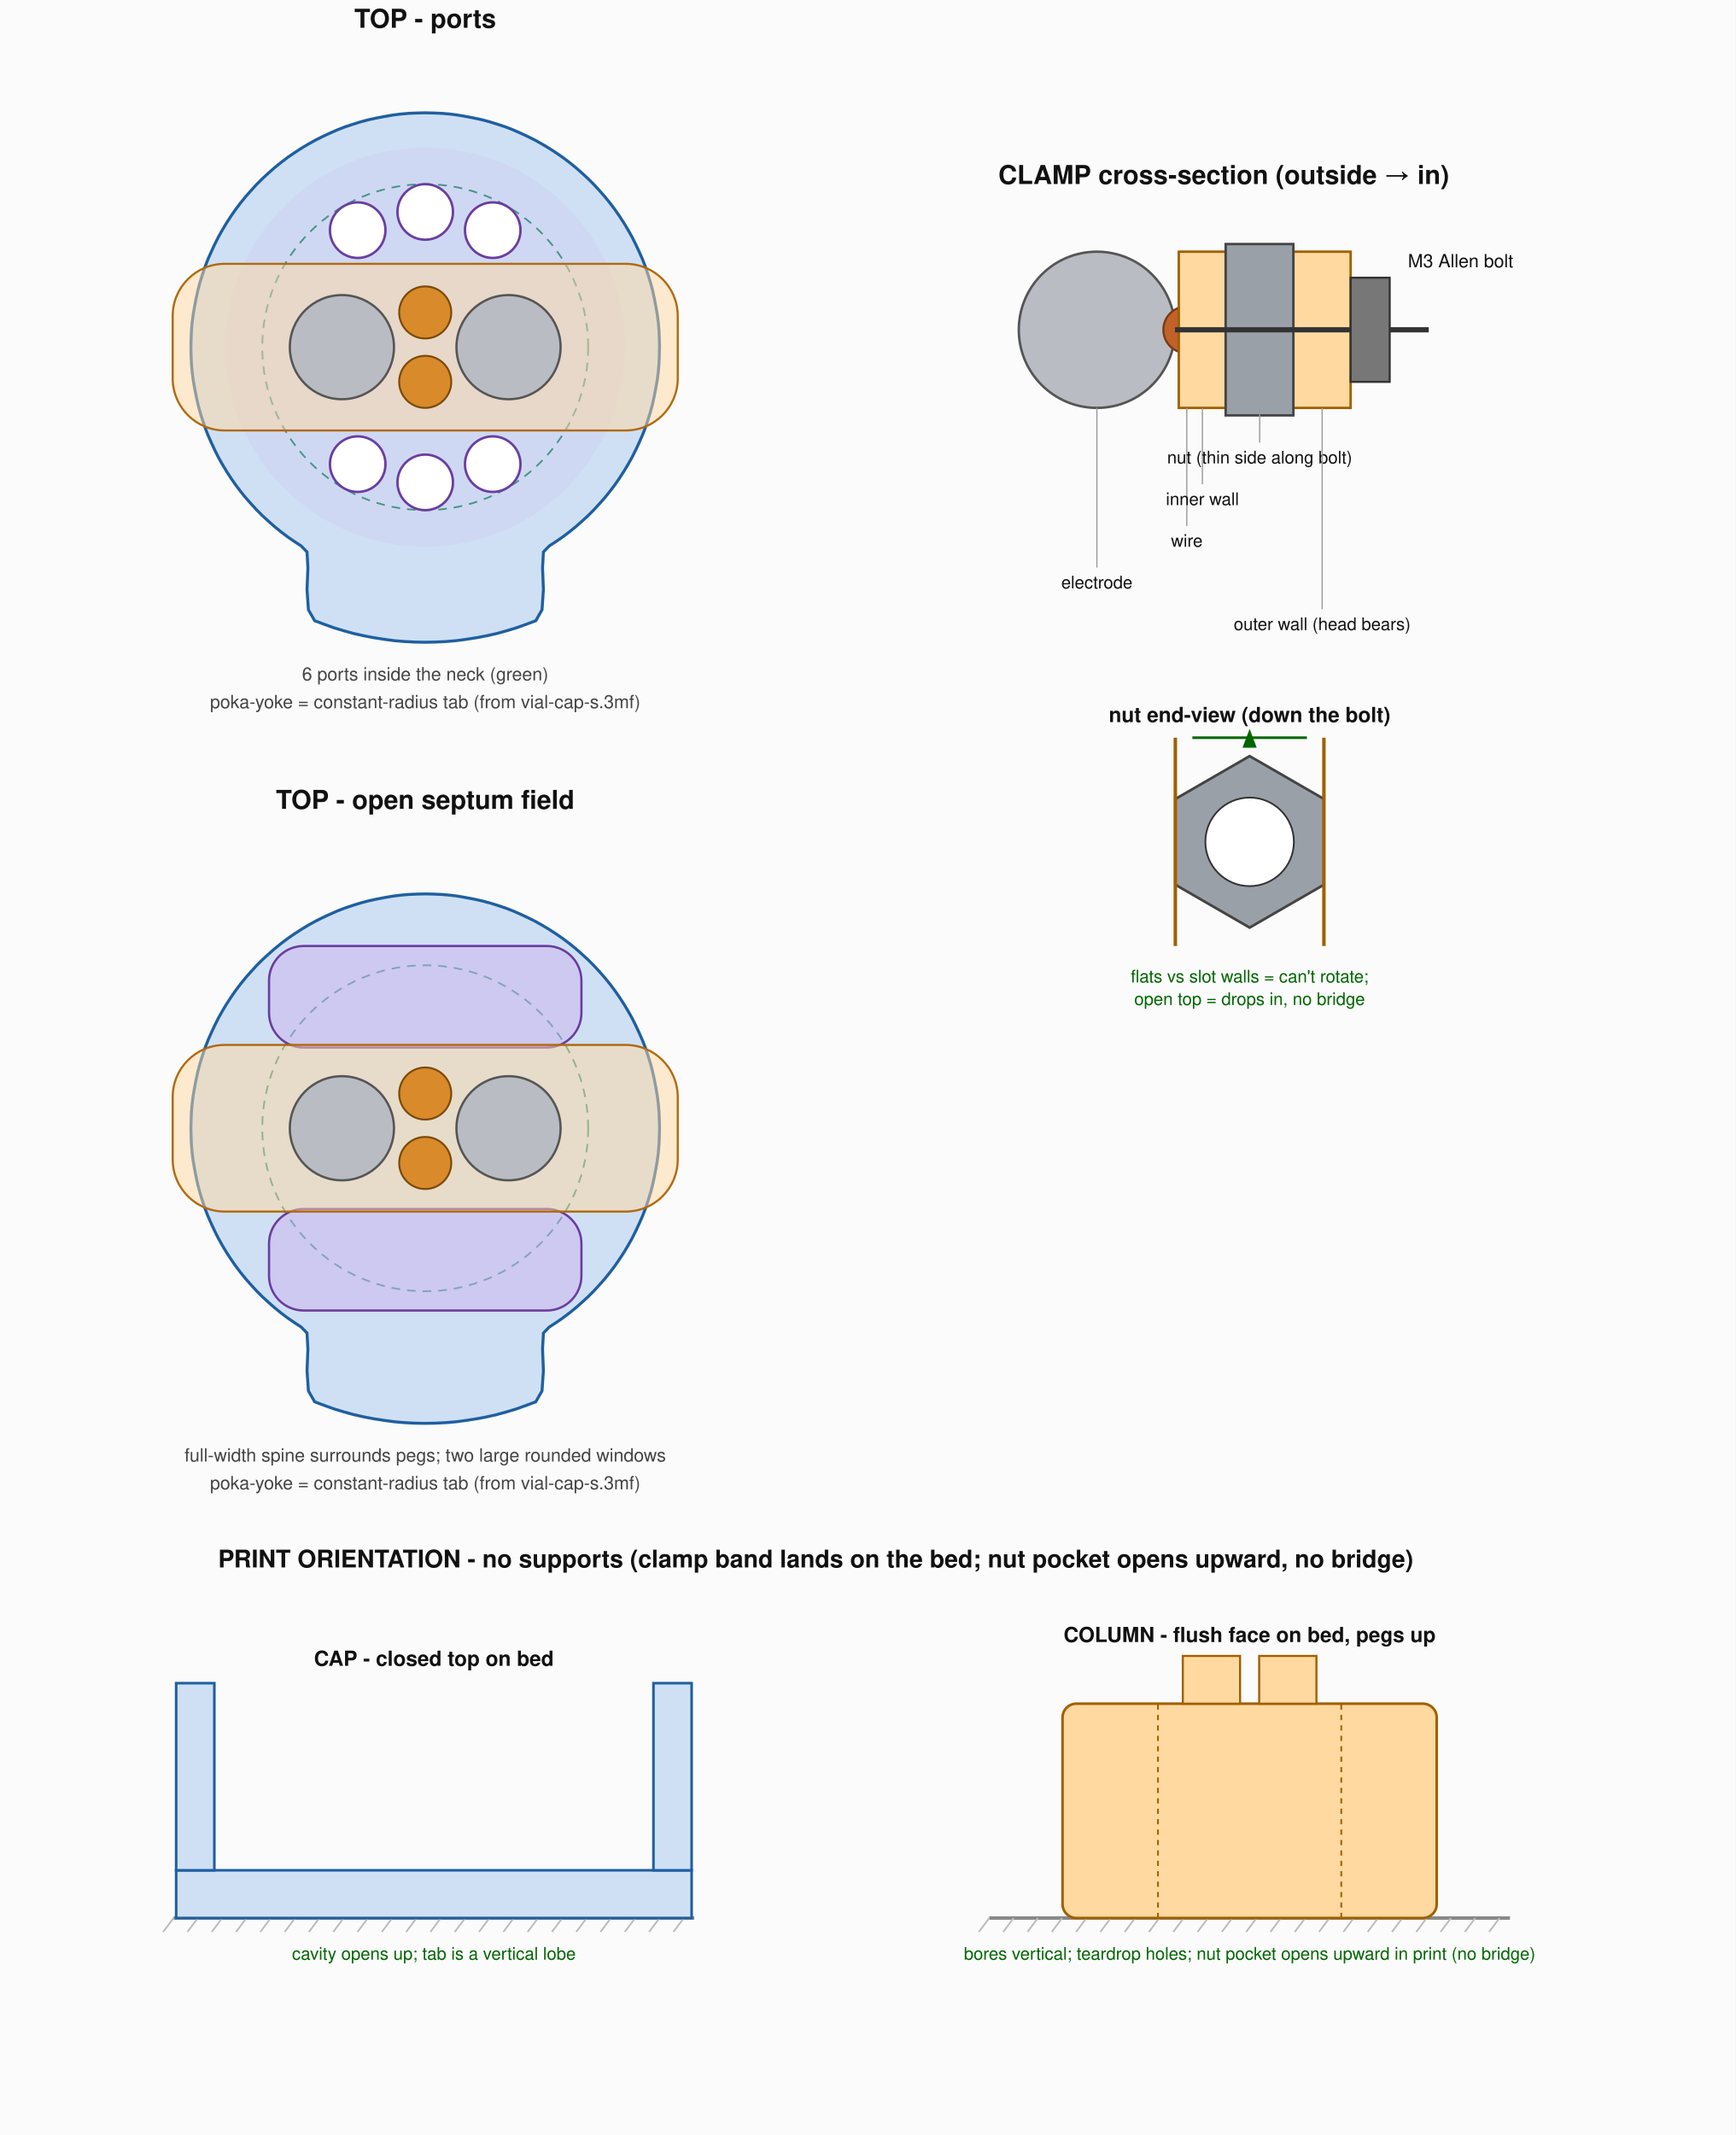
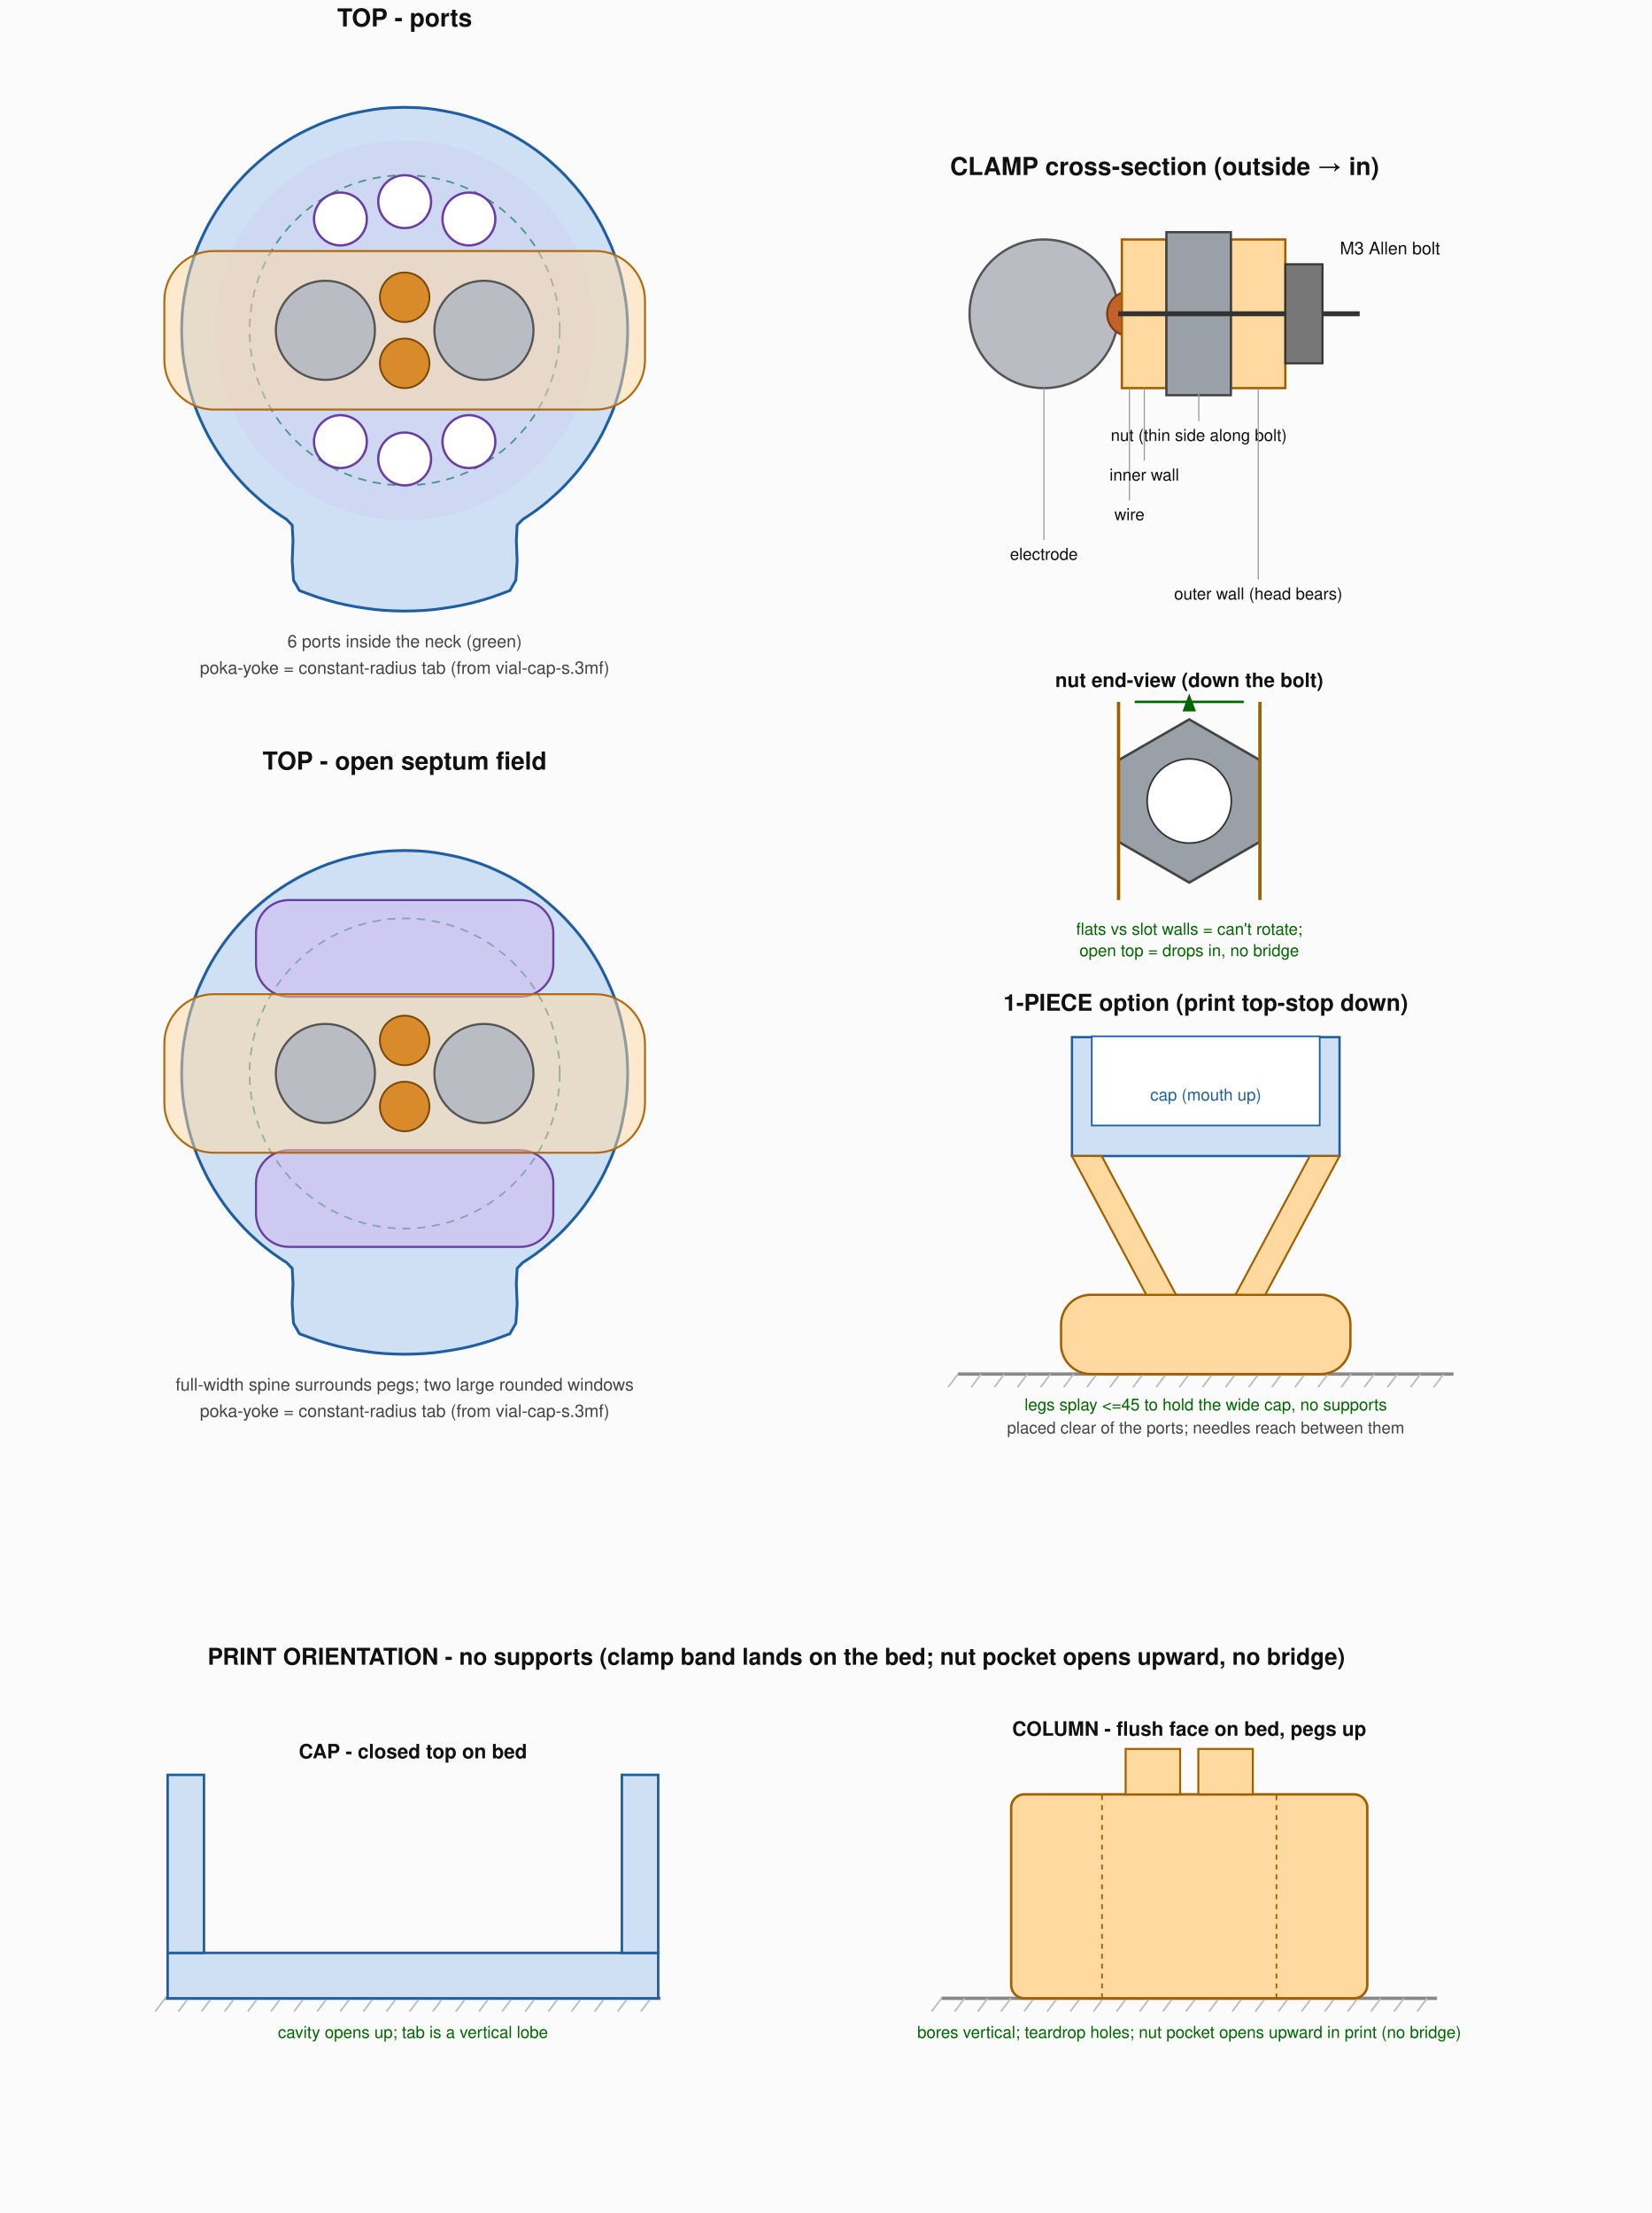
- <svg xmlns="http://www.w3.org/2000/svg" width="1000" height="1230" viewBox="0 0 1000 1230">
-   <rect width="1000" height="1230" fill="#fbfbfb" />
+ <svg xmlns="http://www.w3.org/2000/svg" width="1000" height="1340" viewBox="0 0 1000 1340">
+   <rect width="1000" height="1340" fill="#fbfbfb" />
  <text x="245.0" y="16.0" font-family="Helvetica,Arial" font-size="15" text-anchor="middle" fill="#111" font-weight="bold">TOP - ports</text>
  <polygon points="380.0,200.0 379.9,195.3 379.7,190.6 379.3,185.9 378.7,181.2 377.9,176.6 377.0,171.9 376.0,167.3 374.8,162.8 373.4,158.3 371.9,153.8 370.2,149.4 368.3,145.1 366.3,140.8 364.2,136.6 361.9,132.5 359.5,128.5 356.9,124.5 354.2,120.6 351.4,116.9 348.4,113.2 345.3,109.7 342.1,106.2 338.8,102.9 335.3,99.7 331.8,96.6 328.1,93.6 324.4,90.8 320.5,88.1 316.5,85.5 312.5,83.1 308.4,80.8 304.2,78.7 299.9,76.7 295.6,74.8 291.2,73.1 286.7,71.6 282.2,70.2 277.7,69.0 273.1,68.0 268.4,67.1 263.8,66.3 259.1,65.7 254.4,65.3 249.7,65.1 245.0,65.0 240.3,65.1 235.6,65.3 230.9,65.7 226.2,66.3 221.6,67.1 216.9,68.0 212.3,69.0 207.8,70.2 203.3,71.6 198.8,73.1 194.4,74.8 190.1,76.7 185.8,78.7 181.6,80.8 177.5,83.1 173.5,85.5 169.5,88.1 165.6,90.8 161.9,93.6 158.2,96.6 154.7,99.7 151.2,102.9 147.9,106.2 144.7,109.7 141.6,113.2 138.6,116.9 135.8,120.6 133.1,124.5 130.5,128.5 128.1,132.5 125.8,136.6 123.7,140.8 121.7,145.1 119.8,149.4 118.1,153.8 116.6,158.3 115.2,162.8 114.0,167.3 113.0,171.9 112.1,176.6 111.3,181.2 110.7,185.9 110.3,190.6 110.1,195.3 110.0,200.0 110.1,204.7 110.3,209.4 110.7,214.1 111.3,218.8 112.1,223.4 113.0,228.1 114.0,232.7 115.2,237.2 116.6,241.7 118.1,246.2 119.8,250.6 121.7,254.9 123.7,259.2 125.8,263.4 128.1,267.5 130.5,271.5 133.1,275.5 135.8,279.4 138.6,283.1 141.6,286.8 144.7,290.3 147.9,293.8 151.2,297.1 154.7,300.3 158.2,303.4 161.9,306.4 165.6,309.2 169.5,311.9 173.5,314.5 176.9,318.0 177.4,327.2 176.9,339.7 177.7,351.3 181.3,357.6 186.9,359.7 192.5,361.7 198.1,363.4 203.9,365.0 209.7,366.3 215.5,367.4 221.3,368.3 227.2,369.1 233.1,369.6 239.1,369.9 245.0,370.0 250.9,369.9 256.9,369.6 262.8,369.1 268.7,368.3 274.5,367.4 280.3,366.3 286.1,365.0 291.9,363.4 297.5,361.7 303.1,359.7 308.7,357.6 312.3,351.3 313.1,339.7 312.6,327.2 313.1,318.0 316.5,314.5 320.5,311.9 324.4,309.2 328.1,306.4 331.8,303.4 335.3,300.3 338.8,297.1 342.1,293.8 345.3,290.3 348.4,286.8 351.4,283.1 354.2,279.4 356.9,275.5 359.5,271.5 361.9,267.5 364.2,263.4 366.3,259.2 368.3,254.9 370.2,250.6 371.9,246.2 373.4,241.7 374.8,237.2 376.0,232.7 377.0,228.1 377.9,223.4 378.7,218.8 379.3,214.1 379.7,209.4 379.9,204.7" fill="#cfe0f5" fill-opacity="1" stroke="#1f5fa0" stroke-width="1.7" />
  <circle cx="245.0" cy="200.0" r="93.9" fill="none" fill-opacity="1" stroke="#2a8f72" stroke-width="1" stroke-dasharray="5 4" />
  <circle cx="245.0" cy="200.0" r="115.0" fill="#cdb6ec" fill-opacity="0.18" stroke="none" stroke-width="1.5" />
  <rect x="99.5" y="152.0" width="291.0" height="96.0" rx="30.0" fill="#ffd9a0" fill-opacity="0.5" stroke="#b06a10" stroke-width="1.2" />
  <circle cx="283.9" cy="132.6" r="16.0" fill="#fff" fill-opacity="1" stroke="#6a3da0" stroke-width="1.4" />
  <circle cx="245.0" cy="122.1" r="16.0" fill="#fff" fill-opacity="1" stroke="#6a3da0" stroke-width="1.4" />
  <circle cx="206.1" cy="132.6" r="16.0" fill="#fff" fill-opacity="1" stroke="#6a3da0" stroke-width="1.4" />
  <circle cx="206.1" cy="267.4" r="16.0" fill="#fff" fill-opacity="1" stroke="#6a3da0" stroke-width="1.4" />
  <circle cx="245.0" cy="277.9" r="16.0" fill="#fff" fill-opacity="1" stroke="#6a3da0" stroke-width="1.4" />
  <circle cx="283.9" cy="267.4" r="16.0" fill="#fff" fill-opacity="1" stroke="#6a3da0" stroke-width="1.4" />
  <circle cx="197.0" cy="200.0" r="30.0" fill="#b9bcc2" fill-opacity="1" stroke="#555" stroke-width="1.3" />
  <circle cx="293.0" cy="200.0" r="30.0" fill="#b9bcc2" fill-opacity="1" stroke="#555" stroke-width="1.3" />
  <circle cx="245.0" cy="180.0" r="15.0" fill="#d98a2b" fill-opacity="1" stroke="#7a4a08" stroke-width="1.1" />
  <circle cx="245.0" cy="220.0" r="15.0" fill="#d98a2b" fill-opacity="1" stroke="#7a4a08" stroke-width="1.1" />
  <text x="245.0" y="392.0" font-family="Helvetica,Arial" font-size="10.5" text-anchor="middle" fill="#444" font-weight="normal">6 ports inside the neck (green)</text>
  <text x="245.0" y="408.0" font-family="Helvetica,Arial" font-size="10.5" text-anchor="middle" fill="#444" font-weight="normal">poka-yoke = constant-radius tab (from vial-cap-s.3mf)</text>
  <text x="245.0" y="466.0" font-family="Helvetica,Arial" font-size="15" text-anchor="middle" fill="#111" font-weight="bold">TOP - open septum field</text>
  <polygon points="380.0,650.0 379.9,645.3 379.7,640.6 379.3,635.9 378.7,631.2 377.9,626.6 377.0,621.9 376.0,617.3 374.8,612.8 373.4,608.3 371.9,603.8 370.2,599.4 368.3,595.1 366.3,590.8 364.2,586.6 361.9,582.5 359.5,578.5 356.9,574.5 354.2,570.6 351.4,566.9 348.4,563.2 345.3,559.7 342.1,556.2 338.8,552.9 335.3,549.7 331.8,546.6 328.1,543.6 324.4,540.8 320.5,538.1 316.5,535.5 312.5,533.1 308.4,530.8 304.2,528.7 299.9,526.7 295.6,524.8 291.2,523.1 286.7,521.6 282.2,520.2 277.7,519.0 273.1,518.0 268.4,517.1 263.8,516.3 259.1,515.7 254.4,515.3 249.7,515.1 245.0,515.0 240.3,515.1 235.6,515.3 230.9,515.7 226.2,516.3 221.6,517.1 216.9,518.0 212.3,519.0 207.8,520.2 203.3,521.6 198.8,523.1 194.4,524.8 190.1,526.7 185.8,528.7 181.6,530.8 177.5,533.1 173.5,535.5 169.5,538.1 165.6,540.8 161.9,543.6 158.2,546.6 154.7,549.7 151.2,552.9 147.9,556.2 144.7,559.7 141.6,563.2 138.6,566.9 135.8,570.6 133.1,574.5 130.5,578.5 128.1,582.5 125.8,586.6 123.7,590.8 121.7,595.1 119.8,599.4 118.1,603.8 116.6,608.3 115.2,612.8 114.0,617.3 113.0,621.9 112.1,626.6 111.3,631.2 110.7,635.9 110.3,640.6 110.1,645.3 110.0,650.0 110.1,654.7 110.3,659.4 110.7,664.1 111.3,668.8 112.1,673.4 113.0,678.1 114.0,682.7 115.2,687.2 116.6,691.7 118.1,696.2 119.8,700.6 121.7,704.9 123.7,709.2 125.8,713.4 128.1,717.5 130.5,721.5 133.1,725.5 135.8,729.4 138.6,733.1 141.6,736.8 144.7,740.3 147.9,743.8 151.2,747.1 154.7,750.3 158.2,753.4 161.9,756.4 165.6,759.2 169.5,761.9 173.5,764.5 176.9,768.0 177.4,777.2 176.9,789.7 177.7,801.3 181.3,807.6 186.9,809.7 192.5,811.7 198.1,813.4 203.9,815.0 209.7,816.3 215.5,817.4 221.3,818.3 227.2,819.1 233.1,819.6 239.1,819.9 245.0,820.0 250.9,819.9 256.9,819.6 262.8,819.1 268.7,818.3 274.5,817.4 280.3,816.3 286.1,815.0 291.9,813.4 297.5,811.7 303.1,809.7 308.7,807.6 312.3,801.3 313.1,789.7 312.6,777.2 313.1,768.0 316.5,764.5 320.5,761.9 324.4,759.2 328.1,756.4 331.8,753.4 335.3,750.3 338.8,747.1 342.1,743.8 345.3,740.3 348.4,736.8 351.4,733.1 354.2,729.4 356.9,725.5 359.5,721.5 361.9,717.5 364.2,713.4 366.3,709.2 368.3,704.9 370.2,700.6 371.9,696.2 373.4,691.7 374.8,687.2 376.0,682.7 377.0,678.1 377.9,673.4 378.7,668.8 379.3,664.1 379.7,659.4 379.9,654.7" fill="#cfe0f5" fill-opacity="1" stroke="#1f5fa0" stroke-width="1.7" />
  <circle cx="245.0" cy="650.0" r="93.9" fill="none" fill-opacity="1" stroke="#2a8f72" stroke-width="1" stroke-dasharray="5 4" />
  <rect x="155.0" y="545.0" width="180.0" height="58.5" rx="20.0" fill="#cdb6ec" fill-opacity="0.55" stroke="#6a3da0" stroke-width="1.3" />
  <rect x="155.0" y="696.5" width="180.0" height="58.5" rx="20.0" fill="#cdb6ec" fill-opacity="0.55" stroke="#6a3da0" stroke-width="1.3" />
  <rect x="99.5" y="602.0" width="291.0" height="96.0" rx="30.0" fill="#ffd9a0" fill-opacity="0.5" stroke="#b06a10" stroke-width="1.2" />
  <circle cx="197.0" cy="650.0" r="30.0" fill="#b9bcc2" fill-opacity="1" stroke="#555" stroke-width="1.3" />
  <circle cx="293.0" cy="650.0" r="30.0" fill="#b9bcc2" fill-opacity="1" stroke="#555" stroke-width="1.3" />
  <circle cx="245.0" cy="630.0" r="15.0" fill="#d98a2b" fill-opacity="1" stroke="#7a4a08" stroke-width="1.1" />
  <circle cx="245.0" cy="670.0" r="15.0" fill="#d98a2b" fill-opacity="1" stroke="#7a4a08" stroke-width="1.1" />
  <text x="245.0" y="842.0" font-family="Helvetica,Arial" font-size="10.5" text-anchor="middle" fill="#444" font-weight="normal">full-width spine surrounds pegs; two large rounded windows</text>
  <text x="245.0" y="858.0" font-family="Helvetica,Arial" font-size="10.5" text-anchor="middle" fill="#444" font-weight="normal">poka-yoke = constant-radius tab (from vial-cap-s.3mf)</text>
  <text x="705.1" y="106.0" font-family="Helvetica,Arial" font-size="15" text-anchor="middle" fill="#111" font-weight="bold">CLAMP cross-section (outside  →  in)</text>
  <circle cx="632.0" cy="190.0" r="45.0" fill="#b9bcc2" fill-opacity="1" stroke="#555" stroke-width="1.4" />
  <circle cx="683.8" cy="190.0" r="13.5" fill="#c0622a" fill-opacity="1" stroke="#7a3a12" stroke-width="1.2" />
  <rect x="679.2" y="145.0" width="27.0" height="90.0" rx="0" fill="#ffd9a0" fill-opacity="1" stroke="#a06000" stroke-width="1.4" />
  <rect x="745.2" y="145.0" width="33.0" height="90.0" rx="0" fill="#ffd9a0" fill-opacity="1" stroke="#a06000" stroke-width="1.4" />
  <rect x="706.2" y="140.6" width="39.0" height="98.7" rx="0" fill="#9aa0a8" fill-opacity="1" stroke="#444" stroke-width="1.4" />
  <line x1="677.0" y1="190.0" x2="823.2" y2="190.0" stroke="#333" stroke-width="3" />
  <rect x="778.2" y="160.0" width="22.5" height="60.0" rx="0" fill="#777" fill-opacity="1" stroke="#333" stroke-width="1.2" />
  <line x1="632.0" y1="235.0" x2="632.0" y2="327.0" stroke="#999" stroke-width="0.7" />
  <text x="632.0" y="339.0" font-family="Helvetica,Arial" font-size="10" text-anchor="middle" fill="#111" font-weight="normal">electrode</text>
  <line x1="683.8" y1="235.0" x2="683.8" y2="303.0" stroke="#999" stroke-width="0.7" />
  <text x="683.8" y="315.0" font-family="Helvetica,Arial" font-size="10" text-anchor="middle" fill="#111" font-weight="normal">wire</text>
  <line x1="692.8" y1="235.0" x2="692.8" y2="279.0" stroke="#999" stroke-width="0.7" />
  <text x="692.8" y="291.0" font-family="Helvetica,Arial" font-size="10" text-anchor="middle" fill="#111" font-weight="normal">inner wall</text>
  <line x1="725.8" y1="235.0" x2="725.8" y2="255.0" stroke="#999" stroke-width="0.7" />
  <text x="725.8" y="267.0" font-family="Helvetica,Arial" font-size="10" text-anchor="middle" fill="#111" font-weight="normal">nut (thin side along bolt)</text>
  <line x1="761.8" y1="235.0" x2="761.8" y2="351.0" stroke="#999" stroke-width="0.7" />
  <text x="761.8" y="363.0" font-family="Helvetica,Arial" font-size="10" text-anchor="middle" fill="#111" font-weight="normal">outer wall (head bears)</text>
  <text x="811.2" y="154.0" font-family="Helvetica,Arial" font-size="10.5" text-anchor="start" fill="#111" font-weight="normal">M3 Allen bolt</text>
  <text x="720.0" y="416.0" font-family="Helvetica,Arial" font-size="12" text-anchor="middle" fill="#111" font-weight="bold">nut end-view (down the bolt)</text>
  <polygon points="720.0,435.6 677.2,460.3 677.2,509.7 720.0,534.4 762.8,509.7 762.8,460.3" fill="#9aa0a8" fill-opacity="1" stroke="#444" stroke-width="1.5" />
  <line x1="677.2" y1="425.0" x2="677.2" y2="545.0" stroke="#a06000" stroke-width="2" />
  <line x1="762.8" y1="425.0" x2="762.8" y2="545.0" stroke="#a06000" stroke-width="2" />
  <circle cx="720.0" cy="485.0" r="25.5" fill="#fff" fill-opacity="1" stroke="#333" stroke-width="1" />
  <line x1="687.0" y1="425.0" x2="753.0" y2="425.0" stroke="#060" stroke-width="1.5" />
  <polygon points="717.0,430.0 723.0,430.0 720.0,422.0" fill="#060" fill-opacity="1" stroke="#060" stroke-width="1.5" />
  <text x="720.0" y="566.0" font-family="Helvetica,Arial" font-size="10" text-anchor="middle" fill="#060" font-weight="normal">flats vs slot walls = can't rotate;</text>
  <text x="720.0" y="579.0" font-family="Helvetica,Arial" font-size="10" text-anchor="middle" fill="#060" font-weight="normal">open top = drops in, no bridge</text>
-   <text x="470.0" y="903.0" font-family="Helvetica,Arial" font-size="14" text-anchor="middle" fill="#111" font-weight="bold">PRINT ORIENTATION  -  no supports (clamp band lands on the bed; nut pocket opens upward, no bridge)</text>
-   <line x1="100.0" y1="1105.0" x2="400.0" y2="1105.0" stroke="#888" stroke-width="2" />
-   <line x1="100.0" y1="1105.0" x2="94.0" y2="1113.0" stroke="#bbb" stroke-width="1" />
-   <line x1="114.0" y1="1105.0" x2="108.0" y2="1113.0" stroke="#bbb" stroke-width="1" />
-   <line x1="128.0" y1="1105.0" x2="122.0" y2="1113.0" stroke="#bbb" stroke-width="1" />
-   <line x1="142.0" y1="1105.0" x2="136.0" y2="1113.0" stroke="#bbb" stroke-width="1" />
-   <line x1="156.0" y1="1105.0" x2="150.0" y2="1113.0" stroke="#bbb" stroke-width="1" />
-   <line x1="170.0" y1="1105.0" x2="164.0" y2="1113.0" stroke="#bbb" stroke-width="1" />
-   <line x1="184.0" y1="1105.0" x2="178.0" y2="1113.0" stroke="#bbb" stroke-width="1" />
-   <line x1="198.0" y1="1105.0" x2="192.0" y2="1113.0" stroke="#bbb" stroke-width="1" />
-   <line x1="212.0" y1="1105.0" x2="206.0" y2="1113.0" stroke="#bbb" stroke-width="1" />
-   <line x1="226.0" y1="1105.0" x2="220.0" y2="1113.0" stroke="#bbb" stroke-width="1" />
-   <line x1="240.0" y1="1105.0" x2="234.0" y2="1113.0" stroke="#bbb" stroke-width="1" />
-   <line x1="254.0" y1="1105.0" x2="248.0" y2="1113.0" stroke="#bbb" stroke-width="1" />
-   <line x1="268.0" y1="1105.0" x2="262.0" y2="1113.0" stroke="#bbb" stroke-width="1" />
-   <line x1="282.0" y1="1105.0" x2="276.0" y2="1113.0" stroke="#bbb" stroke-width="1" />
-   <line x1="296.0" y1="1105.0" x2="290.0" y2="1113.0" stroke="#bbb" stroke-width="1" />
-   <line x1="310.0" y1="1105.0" x2="304.0" y2="1113.0" stroke="#bbb" stroke-width="1" />
-   <line x1="324.0" y1="1105.0" x2="318.0" y2="1113.0" stroke="#bbb" stroke-width="1" />
-   <line x1="338.0" y1="1105.0" x2="332.0" y2="1113.0" stroke="#bbb" stroke-width="1" />
-   <line x1="352.0" y1="1105.0" x2="346.0" y2="1113.0" stroke="#bbb" stroke-width="1" />
-   <line x1="366.0" y1="1105.0" x2="360.0" y2="1113.0" stroke="#bbb" stroke-width="1" />
-   <line x1="380.0" y1="1105.0" x2="374.0" y2="1113.0" stroke="#bbb" stroke-width="1" />
-   <line x1="394.0" y1="1105.0" x2="388.0" y2="1113.0" stroke="#bbb" stroke-width="1" />
-   <rect x="101.5" y="1077.5" width="297.0" height="27.5" rx="0" fill="#cfe0f5" fill-opacity="1" stroke="#1f5fa0" stroke-width="1.5" />
-   <rect x="101.5" y="969.7" width="22.0" height="107.8" rx="0" fill="#cfe0f5" fill-opacity="1" stroke="#1f5fa0" stroke-width="1.5" />
-   <rect x="376.5" y="969.7" width="22.0" height="107.8" rx="0" fill="#cfe0f5" fill-opacity="1" stroke="#1f5fa0" stroke-width="1.5" />
-   <text x="250.0" y="959.7" font-family="Helvetica,Arial" font-size="12" text-anchor="middle" fill="#111" font-weight="bold">CAP - closed top on bed</text>
-   <text x="250.0" y="1129.0" font-family="Helvetica,Arial" font-size="10" text-anchor="middle" fill="#060" font-weight="normal">cavity opens up; tab is a vertical lobe</text>
-   <line x1="570.0" y1="1105.0" x2="870.0" y2="1105.0" stroke="#888" stroke-width="2" />
-   <line x1="570.0" y1="1105.0" x2="564.0" y2="1113.0" stroke="#bbb" stroke-width="1" />
-   <line x1="584.0" y1="1105.0" x2="578.0" y2="1113.0" stroke="#bbb" stroke-width="1" />
-   <line x1="598.0" y1="1105.0" x2="592.0" y2="1113.0" stroke="#bbb" stroke-width="1" />
-   <line x1="612.0" y1="1105.0" x2="606.0" y2="1113.0" stroke="#bbb" stroke-width="1" />
-   <line x1="626.0" y1="1105.0" x2="620.0" y2="1113.0" stroke="#bbb" stroke-width="1" />
-   <line x1="640.0" y1="1105.0" x2="634.0" y2="1113.0" stroke="#bbb" stroke-width="1" />
-   <line x1="654.0" y1="1105.0" x2="648.0" y2="1113.0" stroke="#bbb" stroke-width="1" />
-   <line x1="668.0" y1="1105.0" x2="662.0" y2="1113.0" stroke="#bbb" stroke-width="1" />
-   <line x1="682.0" y1="1105.0" x2="676.0" y2="1113.0" stroke="#bbb" stroke-width="1" />
-   <line x1="696.0" y1="1105.0" x2="690.0" y2="1113.0" stroke="#bbb" stroke-width="1" />
-   <line x1="710.0" y1="1105.0" x2="704.0" y2="1113.0" stroke="#bbb" stroke-width="1" />
-   <line x1="724.0" y1="1105.0" x2="718.0" y2="1113.0" stroke="#bbb" stroke-width="1" />
-   <line x1="738.0" y1="1105.0" x2="732.0" y2="1113.0" stroke="#bbb" stroke-width="1" />
-   <line x1="752.0" y1="1105.0" x2="746.0" y2="1113.0" stroke="#bbb" stroke-width="1" />
-   <line x1="766.0" y1="1105.0" x2="760.0" y2="1113.0" stroke="#bbb" stroke-width="1" />
-   <line x1="780.0" y1="1105.0" x2="774.0" y2="1113.0" stroke="#bbb" stroke-width="1" />
-   <line x1="794.0" y1="1105.0" x2="788.0" y2="1113.0" stroke="#bbb" stroke-width="1" />
-   <line x1="808.0" y1="1105.0" x2="802.0" y2="1113.0" stroke="#bbb" stroke-width="1" />
-   <line x1="822.0" y1="1105.0" x2="816.0" y2="1113.0" stroke="#bbb" stroke-width="1" />
-   <line x1="836.0" y1="1105.0" x2="830.0" y2="1113.0" stroke="#bbb" stroke-width="1" />
-   <line x1="850.0" y1="1105.0" x2="844.0" y2="1113.0" stroke="#bbb" stroke-width="1" />
-   <line x1="864.0" y1="1105.0" x2="858.0" y2="1113.0" stroke="#bbb" stroke-width="1" />
-   <rect x="612.2" y="981.5" width="215.6" height="123.5" rx="8" fill="#ffd9a0" fill-opacity="1" stroke="#a06000" stroke-width="1.5" />
-   <line x1="667.2" y1="1105.0" x2="667.2" y2="981.5" stroke="#a06000" stroke-width="1" stroke-dasharray="3 3" />
-   <line x1="772.8" y1="1105.0" x2="772.8" y2="981.5" stroke="#a06000" stroke-width="1" stroke-dasharray="3 3" />
-   <rect x="681.5" y="954.0" width="33.0" height="27.5" rx="0" fill="#ffd9a0" fill-opacity="1" stroke="#a06000" stroke-width="1.2" />
-   <rect x="725.5" y="954.0" width="33.0" height="27.5" rx="0" fill="#ffd9a0" fill-opacity="1" stroke="#a06000" stroke-width="1.2" />
-   <text x="720.0" y="946.0" font-family="Helvetica,Arial" font-size="12" text-anchor="middle" fill="#111" font-weight="bold">COLUMN - flush face on bed, pegs up</text>
-   <text x="720.0" y="1129.0" font-family="Helvetica,Arial" font-size="10" text-anchor="middle" fill="#060" font-weight="normal">bores vertical; teardrop holes; nut pocket opens upward in print (no bridge)</text>
+   <text x="470.0" y="1008.0" font-family="Helvetica,Arial" font-size="14" text-anchor="middle" fill="#111" font-weight="bold">PRINT ORIENTATION  -  no supports (clamp band lands on the bed; nut pocket opens upward, no bridge)</text>
+   <line x1="100.0" y1="1210.0" x2="400.0" y2="1210.0" stroke="#888" stroke-width="2" />
+   <line x1="100.0" y1="1210.0" x2="94.0" y2="1218.0" stroke="#bbb" stroke-width="1" />
+   <line x1="114.0" y1="1210.0" x2="108.0" y2="1218.0" stroke="#bbb" stroke-width="1" />
+   <line x1="128.0" y1="1210.0" x2="122.0" y2="1218.0" stroke="#bbb" stroke-width="1" />
+   <line x1="142.0" y1="1210.0" x2="136.0" y2="1218.0" stroke="#bbb" stroke-width="1" />
+   <line x1="156.0" y1="1210.0" x2="150.0" y2="1218.0" stroke="#bbb" stroke-width="1" />
+   <line x1="170.0" y1="1210.0" x2="164.0" y2="1218.0" stroke="#bbb" stroke-width="1" />
+   <line x1="184.0" y1="1210.0" x2="178.0" y2="1218.0" stroke="#bbb" stroke-width="1" />
+   <line x1="198.0" y1="1210.0" x2="192.0" y2="1218.0" stroke="#bbb" stroke-width="1" />
+   <line x1="212.0" y1="1210.0" x2="206.0" y2="1218.0" stroke="#bbb" stroke-width="1" />
+   <line x1="226.0" y1="1210.0" x2="220.0" y2="1218.0" stroke="#bbb" stroke-width="1" />
+   <line x1="240.0" y1="1210.0" x2="234.0" y2="1218.0" stroke="#bbb" stroke-width="1" />
+   <line x1="254.0" y1="1210.0" x2="248.0" y2="1218.0" stroke="#bbb" stroke-width="1" />
+   <line x1="268.0" y1="1210.0" x2="262.0" y2="1218.0" stroke="#bbb" stroke-width="1" />
+   <line x1="282.0" y1="1210.0" x2="276.0" y2="1218.0" stroke="#bbb" stroke-width="1" />
+   <line x1="296.0" y1="1210.0" x2="290.0" y2="1218.0" stroke="#bbb" stroke-width="1" />
+   <line x1="310.0" y1="1210.0" x2="304.0" y2="1218.0" stroke="#bbb" stroke-width="1" />
+   <line x1="324.0" y1="1210.0" x2="318.0" y2="1218.0" stroke="#bbb" stroke-width="1" />
+   <line x1="338.0" y1="1210.0" x2="332.0" y2="1218.0" stroke="#bbb" stroke-width="1" />
+   <line x1="352.0" y1="1210.0" x2="346.0" y2="1218.0" stroke="#bbb" stroke-width="1" />
+   <line x1="366.0" y1="1210.0" x2="360.0" y2="1218.0" stroke="#bbb" stroke-width="1" />
+   <line x1="380.0" y1="1210.0" x2="374.0" y2="1218.0" stroke="#bbb" stroke-width="1" />
+   <line x1="394.0" y1="1210.0" x2="388.0" y2="1218.0" stroke="#bbb" stroke-width="1" />
+   <rect x="101.5" y="1182.5" width="297.0" height="27.5" rx="0" fill="#cfe0f5" fill-opacity="1" stroke="#1f5fa0" stroke-width="1.5" />
+   <rect x="101.5" y="1074.7" width="22.0" height="107.8" rx="0" fill="#cfe0f5" fill-opacity="1" stroke="#1f5fa0" stroke-width="1.5" />
+   <rect x="376.5" y="1074.7" width="22.0" height="107.8" rx="0" fill="#cfe0f5" fill-opacity="1" stroke="#1f5fa0" stroke-width="1.5" />
+   <text x="250.0" y="1064.7" font-family="Helvetica,Arial" font-size="12" text-anchor="middle" fill="#111" font-weight="bold">CAP - closed top on bed</text>
+   <text x="250.0" y="1234.0" font-family="Helvetica,Arial" font-size="10" text-anchor="middle" fill="#060" font-weight="normal">cavity opens up; tab is a vertical lobe</text>
+   <line x1="570.0" y1="1210.0" x2="870.0" y2="1210.0" stroke="#888" stroke-width="2" />
+   <line x1="570.0" y1="1210.0" x2="564.0" y2="1218.0" stroke="#bbb" stroke-width="1" />
+   <line x1="584.0" y1="1210.0" x2="578.0" y2="1218.0" stroke="#bbb" stroke-width="1" />
+   <line x1="598.0" y1="1210.0" x2="592.0" y2="1218.0" stroke="#bbb" stroke-width="1" />
+   <line x1="612.0" y1="1210.0" x2="606.0" y2="1218.0" stroke="#bbb" stroke-width="1" />
+   <line x1="626.0" y1="1210.0" x2="620.0" y2="1218.0" stroke="#bbb" stroke-width="1" />
+   <line x1="640.0" y1="1210.0" x2="634.0" y2="1218.0" stroke="#bbb" stroke-width="1" />
+   <line x1="654.0" y1="1210.0" x2="648.0" y2="1218.0" stroke="#bbb" stroke-width="1" />
+   <line x1="668.0" y1="1210.0" x2="662.0" y2="1218.0" stroke="#bbb" stroke-width="1" />
+   <line x1="682.0" y1="1210.0" x2="676.0" y2="1218.0" stroke="#bbb" stroke-width="1" />
+   <line x1="696.0" y1="1210.0" x2="690.0" y2="1218.0" stroke="#bbb" stroke-width="1" />
+   <line x1="710.0" y1="1210.0" x2="704.0" y2="1218.0" stroke="#bbb" stroke-width="1" />
+   <line x1="724.0" y1="1210.0" x2="718.0" y2="1218.0" stroke="#bbb" stroke-width="1" />
+   <line x1="738.0" y1="1210.0" x2="732.0" y2="1218.0" stroke="#bbb" stroke-width="1" />
+   <line x1="752.0" y1="1210.0" x2="746.0" y2="1218.0" stroke="#bbb" stroke-width="1" />
+   <line x1="766.0" y1="1210.0" x2="760.0" y2="1218.0" stroke="#bbb" stroke-width="1" />
+   <line x1="780.0" y1="1210.0" x2="774.0" y2="1218.0" stroke="#bbb" stroke-width="1" />
+   <line x1="794.0" y1="1210.0" x2="788.0" y2="1218.0" stroke="#bbb" stroke-width="1" />
+   <line x1="808.0" y1="1210.0" x2="802.0" y2="1218.0" stroke="#bbb" stroke-width="1" />
+   <line x1="822.0" y1="1210.0" x2="816.0" y2="1218.0" stroke="#bbb" stroke-width="1" />
+   <line x1="836.0" y1="1210.0" x2="830.0" y2="1218.0" stroke="#bbb" stroke-width="1" />
+   <line x1="850.0" y1="1210.0" x2="844.0" y2="1218.0" stroke="#bbb" stroke-width="1" />
+   <line x1="864.0" y1="1210.0" x2="858.0" y2="1218.0" stroke="#bbb" stroke-width="1" />
+   <rect x="612.2" y="1086.5" width="215.6" height="123.5" rx="8" fill="#ffd9a0" fill-opacity="1" stroke="#a06000" stroke-width="1.5" />
+   <line x1="667.2" y1="1210.0" x2="667.2" y2="1086.5" stroke="#a06000" stroke-width="1" stroke-dasharray="3 3" />
+   <line x1="772.8" y1="1210.0" x2="772.8" y2="1086.5" stroke="#a06000" stroke-width="1" stroke-dasharray="3 3" />
+   <rect x="681.5" y="1059.0" width="33.0" height="27.5" rx="0" fill="#ffd9a0" fill-opacity="1" stroke="#a06000" stroke-width="1.2" />
+   <rect x="725.5" y="1059.0" width="33.0" height="27.5" rx="0" fill="#ffd9a0" fill-opacity="1" stroke="#a06000" stroke-width="1.2" />
+   <text x="720.0" y="1051.0" font-family="Helvetica,Arial" font-size="12" text-anchor="middle" fill="#111" font-weight="bold">COLUMN - flush face on bed, pegs up</text>
+   <text x="720.0" y="1234.0" font-family="Helvetica,Arial" font-size="10" text-anchor="middle" fill="#060" font-weight="normal">bores vertical; teardrop holes; nut pocket opens upward in print (no bridge)</text>
+   <text x="730.0" y="612.0" font-family="Helvetica,Arial" font-size="14" text-anchor="middle" fill="#111" font-weight="bold">1-PIECE option  (print top-stop down)</text>
+   <rect x="649.0" y="628.0" width="162.0" height="72.0" rx="0" fill="#cfe0f5" fill-opacity="1" stroke="#1f5fa0" stroke-width="1.4" />
+   <rect x="661.0" y="627.5" width="138.0" height="54.0" rx="0" fill="white" fill-opacity="1" stroke="#1f5fa0" stroke-width="1" />
+   <text x="730.0" y="666.4" font-family="Helvetica,Arial" font-size="10" text-anchor="middle" fill="#1f5fa0" font-weight="normal">cap (mouth up)</text>
+   <line x1="580.0" y1="832.0" x2="880.0" y2="832.0" stroke="#888" stroke-width="2" />
+   <line x1="580.0" y1="832.0" x2="574.0" y2="840.0" stroke="#bbb" stroke-width="1" />
+   <line x1="594.0" y1="832.0" x2="588.0" y2="840.0" stroke="#bbb" stroke-width="1" />
+   <line x1="608.0" y1="832.0" x2="602.0" y2="840.0" stroke="#bbb" stroke-width="1" />
+   <line x1="622.0" y1="832.0" x2="616.0" y2="840.0" stroke="#bbb" stroke-width="1" />
+   <line x1="636.0" y1="832.0" x2="630.0" y2="840.0" stroke="#bbb" stroke-width="1" />
+   <line x1="650.0" y1="832.0" x2="644.0" y2="840.0" stroke="#bbb" stroke-width="1" />
+   <line x1="664.0" y1="832.0" x2="658.0" y2="840.0" stroke="#bbb" stroke-width="1" />
+   <line x1="678.0" y1="832.0" x2="672.0" y2="840.0" stroke="#bbb" stroke-width="1" />
+   <line x1="692.0" y1="832.0" x2="686.0" y2="840.0" stroke="#bbb" stroke-width="1" />
+   <line x1="706.0" y1="832.0" x2="700.0" y2="840.0" stroke="#bbb" stroke-width="1" />
+   <line x1="720.0" y1="832.0" x2="714.0" y2="840.0" stroke="#bbb" stroke-width="1" />
+   <line x1="734.0" y1="832.0" x2="728.0" y2="840.0" stroke="#bbb" stroke-width="1" />
+   <line x1="748.0" y1="832.0" x2="742.0" y2="840.0" stroke="#bbb" stroke-width="1" />
+   <line x1="762.0" y1="832.0" x2="756.0" y2="840.0" stroke="#bbb" stroke-width="1" />
+   <line x1="776.0" y1="832.0" x2="770.0" y2="840.0" stroke="#bbb" stroke-width="1" />
+   <line x1="790.0" y1="832.0" x2="784.0" y2="840.0" stroke="#bbb" stroke-width="1" />
+   <line x1="804.0" y1="832.0" x2="798.0" y2="840.0" stroke="#bbb" stroke-width="1" />
+   <line x1="818.0" y1="832.0" x2="812.0" y2="840.0" stroke="#bbb" stroke-width="1" />
+   <line x1="832.0" y1="832.0" x2="826.0" y2="840.0" stroke="#bbb" stroke-width="1" />
+   <line x1="846.0" y1="832.0" x2="840.0" y2="840.0" stroke="#bbb" stroke-width="1" />
+   <line x1="860.0" y1="832.0" x2="854.0" y2="840.0" stroke="#bbb" stroke-width="1" />
+   <line x1="874.0" y1="832.0" x2="868.0" y2="840.0" stroke="#bbb" stroke-width="1" />
+   <rect x="642.4" y="784.0" width="175.2" height="48.0" rx="18.0" fill="#ffd9a0" fill-opacity="1" stroke="#a06000" stroke-width="1.4" />
+   <polygon points="712.0,784.0 694.0,784.0 649.0,700.0 667.0,700.0" fill="#ffd9a0" fill-opacity="1" stroke="#a06000" stroke-width="1.2" />
+   <polygon points="748.0,784.0 766.0,784.0 811.0,700.0 793.0,700.0" fill="#ffd9a0" fill-opacity="1" stroke="#a06000" stroke-width="1.2" />
+   <text x="730.0" y="854.0" font-family="Helvetica,Arial" font-size="10" text-anchor="middle" fill="#060" font-weight="normal">legs splay &lt;=45 to hold the wide cap, no supports</text>
+   <text x="730.0" y="868.0" font-family="Helvetica,Arial" font-size="10" text-anchor="middle" fill="#444" font-weight="normal">placed clear of the ports; needles reach between them</text>
</svg>
